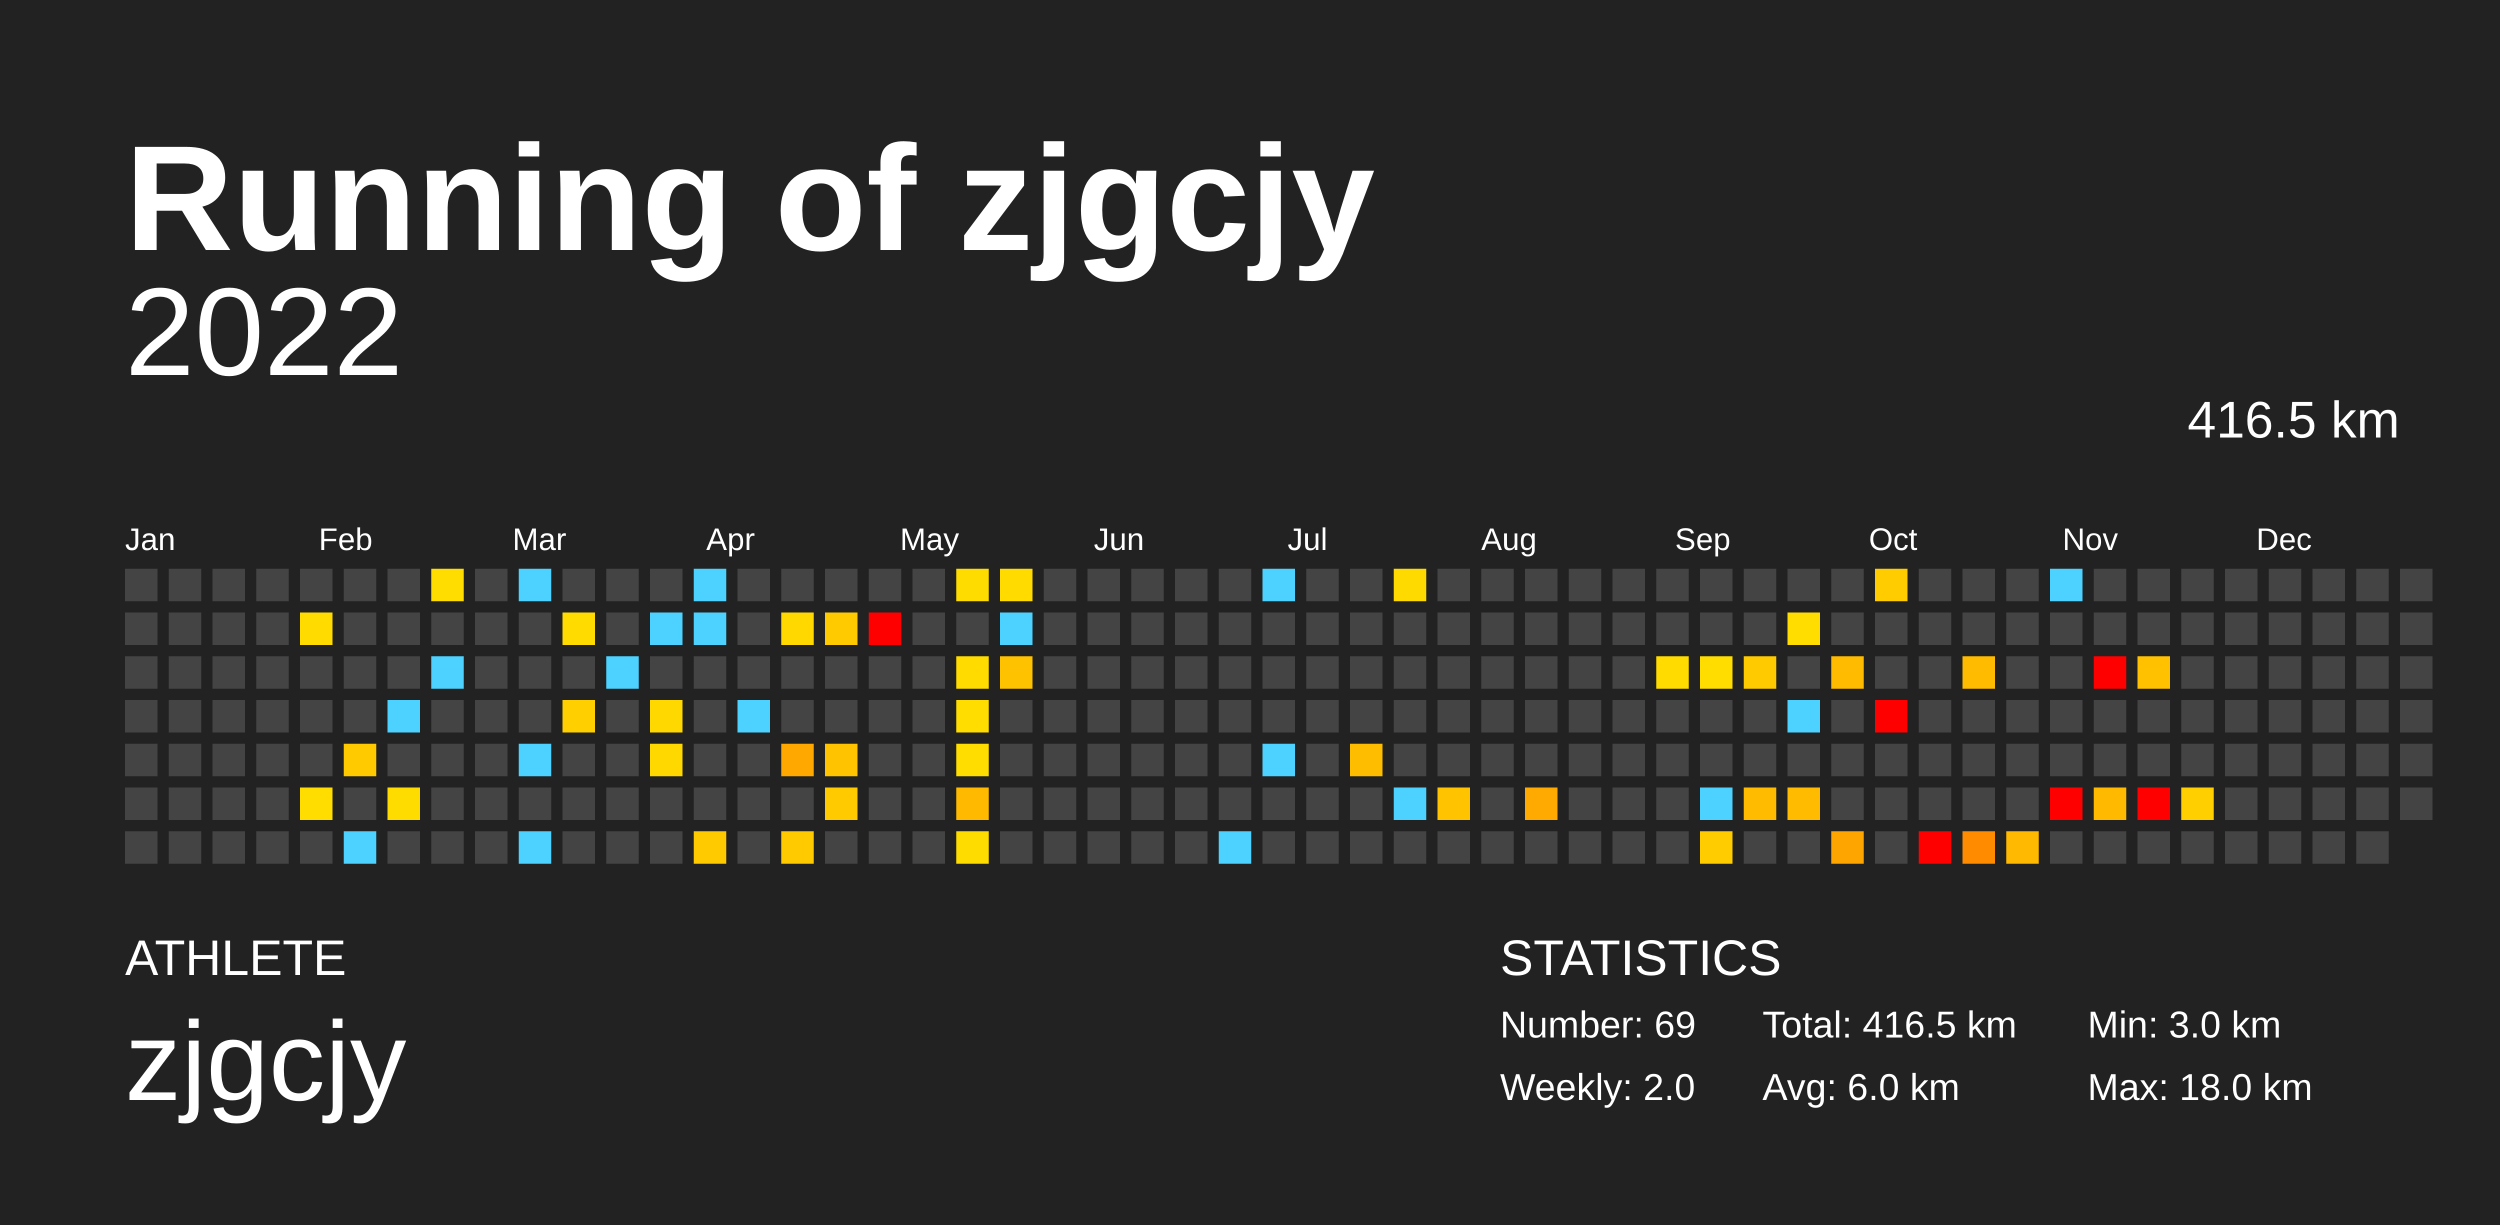
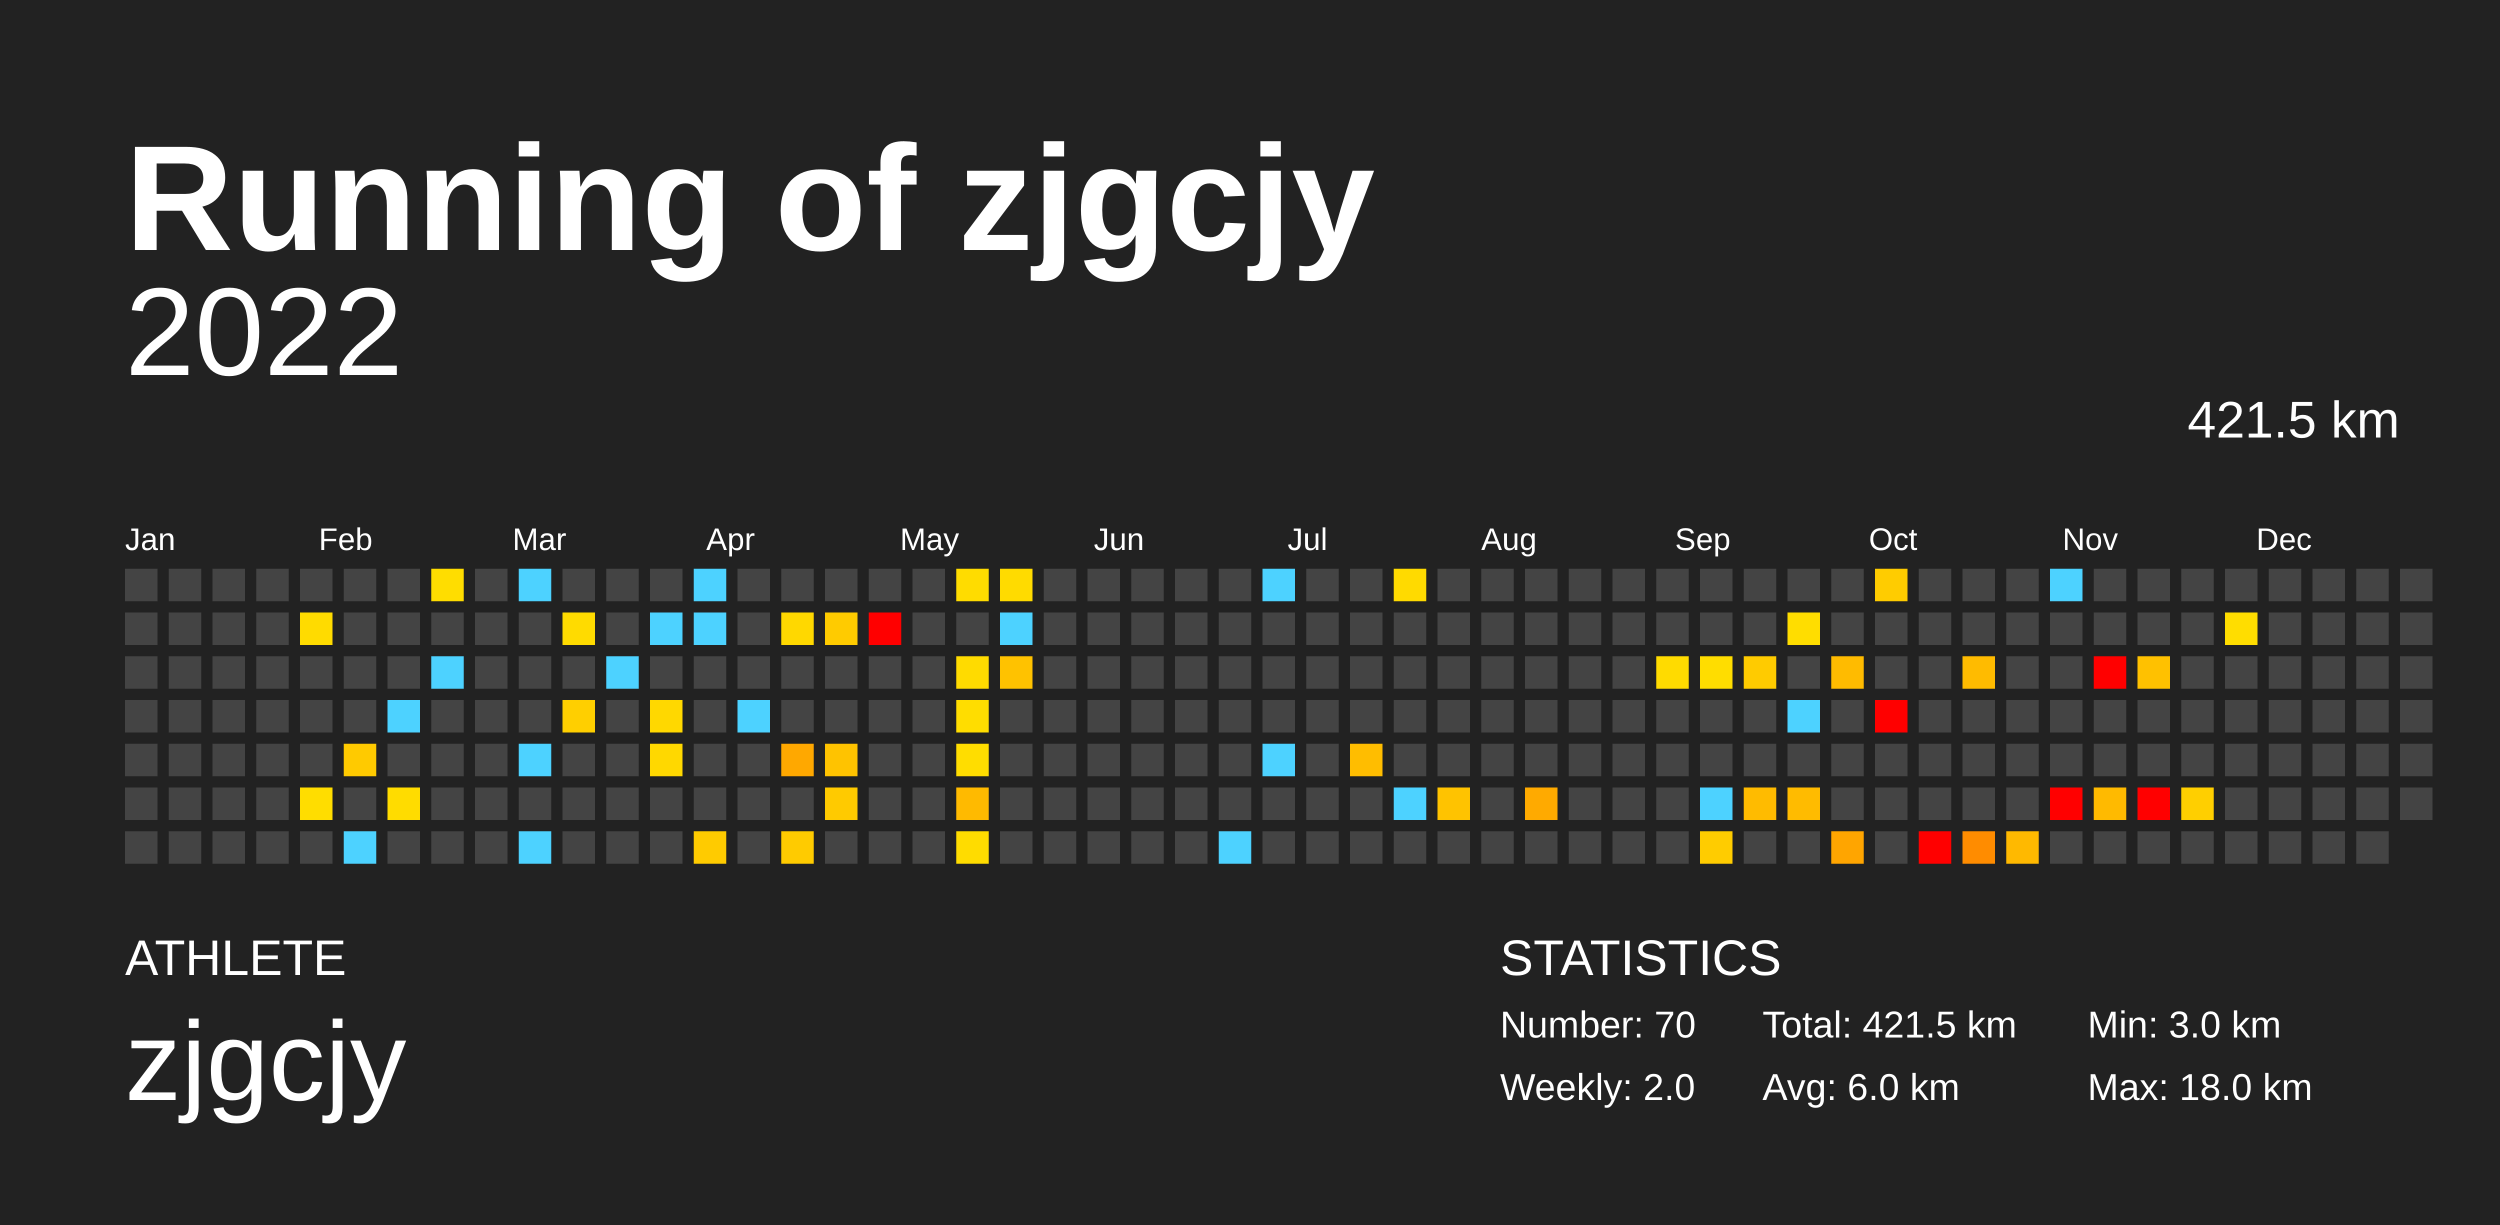
<svg xmlns="http://www.w3.org/2000/svg" baseProfile="full" height="98mm" version="1.1" viewBox="0,0,200,98" width="200mm">
  <defs />
  <rect fill="#222222" height="98" width="200" x="0" y="0" />
  <text fill="#FFFFFF" style="font-size:12px; font-family:Arial; font-weight:bold;" x="10" y="20">Running of zjgcjy</text>
  <text fill="#FFFFFF" style="font-size:4px; font-family:Arial" x="10" y="78">ATHLETE</text>
  <text fill="#FFFFFF" style="font-size:9px; font-family:Arial" x="10" y="88">zjgcjy</text>
  <text fill="#FFFFFF" style="font-size:4px; font-family:Arial" x="120" y="78">STATISTICS</text>
-   <text fill="#FFFFFF" style="font-size:3px; font-family:Arial" x="120" y="83">Number: 69</text>
+   <text fill="#FFFFFF" style="font-size:3px; font-family:Arial" x="120" y="83">Number: 70</text>
  <text fill="#FFFFFF" style="font-size:3px; font-family:Arial" x="120" y="88">Weekly: 2.0</text>
-   <text fill="#FFFFFF" style="font-size:3px; font-family:Arial" x="141" y="83">Total: 416.5 km</text>
+   <text fill="#FFFFFF" style="font-size:3px; font-family:Arial" x="141" y="83">Total: 421.5 km</text>
  <text fill="#FFFFFF" style="font-size:3px; font-family:Arial" x="141" y="88">Avg: 6.0 km</text>
  <text fill="#FFFFFF" style="font-size:3px; font-family:Arial" x="167" y="83">Min: 3.0 km</text>
  <text fill="#FFFFFF" style="font-size:3px; font-family:Arial" x="167" y="88">Max: 18.0 km</text>
  <text alignment-baseline="hanging" fill="#FFFFFF" style="font-size:10.0px; font-family:Arial;" x="10" y="30">2022</text>
-   <text alignment-baseline="hanging" fill="#FFFFFF" style="font-size:4.125px; font-family:Arial;" x="175" y="35">416.5 km</text>
+   <text alignment-baseline="hanging" fill="#FFFFFF" style="font-size:4.125px; font-family:Arial;" x="175" y="35">421.5 km</text>
  <text fill="#FFFFFF" style="font-size:2.5px; font-family:Arial" x="10.0" y="44">Jan</text>
  <text fill="#FFFFFF" style="font-size:2.5px; font-family:Arial" x="25.5" y="44">Feb</text>
  <text fill="#FFFFFF" style="font-size:2.5px; font-family:Arial" x="41.0" y="44">Mar</text>
  <text fill="#FFFFFF" style="font-size:2.5px; font-family:Arial" x="56.5" y="44">Apr</text>
  <text fill="#FFFFFF" style="font-size:2.5px; font-family:Arial" x="72.0" y="44">May</text>
  <text fill="#FFFFFF" style="font-size:2.5px; font-family:Arial" x="87.5" y="44">Jun</text>
  <text fill="#FFFFFF" style="font-size:2.5px; font-family:Arial" x="103.0" y="44">Jul</text>
  <text fill="#FFFFFF" style="font-size:2.5px; font-family:Arial" x="118.5" y="44">Aug</text>
  <text fill="#FFFFFF" style="font-size:2.5px; font-family:Arial" x="134.0" y="44">Sep</text>
  <text fill="#FFFFFF" style="font-size:2.5px; font-family:Arial" x="149.5" y="44">Oct</text>
  <text fill="#FFFFFF" style="font-size:2.5px; font-family:Arial" x="165.0" y="44">Nov</text>
  <text fill="#FFFFFF" style="font-size:2.5px; font-family:Arial" x="180.5" y="44">Dec</text>
  <rect fill="#444444" height="2.6" width="2.6" x="10.0" y="45.5" />
  <rect fill="#444444" height="2.6" width="2.6" x="10.0" y="49.0" />
  <rect fill="#444444" height="2.6" width="2.6" x="10.0" y="52.5" />
  <rect fill="#444444" height="2.6" width="2.6" x="10.0" y="56.0" />
  <rect fill="#444444" height="2.6" width="2.6" x="10.0" y="59.5" />
  <rect fill="#444444" height="2.6" width="2.6" x="10.0" y="63.0" />
  <rect fill="#444444" height="2.6" width="2.6" x="10.0" y="66.5" />
  <rect fill="#444444" height="2.6" width="2.6" x="13.5" y="45.5" />
  <rect fill="#444444" height="2.6" width="2.6" x="13.5" y="49.0" />
  <rect fill="#444444" height="2.6" width="2.6" x="13.5" y="52.5" />
  <rect fill="#444444" height="2.6" width="2.6" x="13.5" y="56.0" />
  <rect fill="#444444" height="2.6" width="2.6" x="13.5" y="59.5" />
  <rect fill="#444444" height="2.6" width="2.6" x="13.5" y="63.0" />
  <rect fill="#444444" height="2.6" width="2.6" x="13.5" y="66.5" />
  <rect fill="#444444" height="2.6" width="2.6" x="17.0" y="45.5" />
  <rect fill="#444444" height="2.6" width="2.6" x="17.0" y="49.0" />
  <rect fill="#444444" height="2.6" width="2.6" x="17.0" y="52.5" />
  <rect fill="#444444" height="2.6" width="2.6" x="17.0" y="56.0" />
  <rect fill="#444444" height="2.6" width="2.6" x="17.0" y="59.5" />
  <rect fill="#444444" height="2.6" width="2.6" x="17.0" y="63.0" />
  <rect fill="#444444" height="2.6" width="2.6" x="17.0" y="66.5" />
  <rect fill="#444444" height="2.6" width="2.6" x="20.5" y="45.5" />
  <rect fill="#444444" height="2.6" width="2.6" x="20.5" y="49.0" />
  <rect fill="#444444" height="2.6" width="2.6" x="20.5" y="52.5" />
  <rect fill="#444444" height="2.6" width="2.6" x="20.5" y="56.0" />
  <rect fill="#444444" height="2.6" width="2.6" x="20.5" y="59.5" />
  <rect fill="#444444" height="2.6" width="2.6" x="20.5" y="63.0" />
  <rect fill="#444444" height="2.6" width="2.6" x="20.5" y="66.5" />
  <rect fill="#444444" height="2.6" width="2.6" x="24.0" y="45.5" />
  <rect fill="#ffdb00" height="2.6" width="2.6" x="24.0" y="49.0" />
  <rect fill="#444444" height="2.6" width="2.6" x="24.0" y="52.5" />
  <rect fill="#444444" height="2.6" width="2.6" x="24.0" y="56.0" />
  <rect fill="#444444" height="2.6" width="2.6" x="24.0" y="59.5" />
  <rect fill="#ffdd00" height="2.6" width="2.6" x="24.0" y="63.0" />
  <rect fill="#444444" height="2.6" width="2.6" x="24.0" y="66.5" />
  <rect fill="#444444" height="2.6" width="2.6" x="27.5" y="45.5" />
  <rect fill="#444444" height="2.6" width="2.6" x="27.5" y="49.0" />
  <rect fill="#444444" height="2.6" width="2.6" x="27.5" y="52.5" />
  <rect fill="#444444" height="2.6" width="2.6" x="27.5" y="56.0" />
  <rect fill="#ffca00" height="2.6" width="2.6" x="27.5" y="59.5" />
  <rect fill="#444444" height="2.6" width="2.6" x="27.5" y="63.0" />
  <rect fill="#4dd2ff" height="2.6" width="2.6" x="27.5" y="66.5" />
  <rect fill="#444444" height="2.6" width="2.6" x="31.0" y="45.5" />
  <rect fill="#444444" height="2.6" width="2.6" x="31.0" y="49.0" />
  <rect fill="#444444" height="2.6" width="2.6" x="31.0" y="52.5" />
  <rect fill="#4dd2ff" height="2.6" width="2.6" x="31.0" y="56.0" />
  <rect fill="#444444" height="2.6" width="2.6" x="31.0" y="59.5" />
  <rect fill="#ffdc00" height="2.6" width="2.6" x="31.0" y="63.0" />
  <rect fill="#444444" height="2.6" width="2.6" x="31.0" y="66.5" />
  <rect fill="#ffdd00" height="2.6" width="2.6" x="34.5" y="45.5" />
  <rect fill="#444444" height="2.6" width="2.6" x="34.5" y="49.0" />
  <rect fill="#4dd2ff" height="2.6" width="2.6" x="34.5" y="52.5" />
  <rect fill="#444444" height="2.6" width="2.6" x="34.5" y="56.0" />
  <rect fill="#444444" height="2.6" width="2.6" x="34.5" y="59.5" />
  <rect fill="#444444" height="2.6" width="2.6" x="34.5" y="63.0" />
  <rect fill="#444444" height="2.6" width="2.6" x="34.5" y="66.5" />
  <rect fill="#444444" height="2.6" width="2.6" x="38.0" y="45.5" />
  <rect fill="#444444" height="2.6" width="2.6" x="38.0" y="49.0" />
  <rect fill="#444444" height="2.6" width="2.6" x="38.0" y="52.5" />
  <rect fill="#444444" height="2.6" width="2.6" x="38.0" y="56.0" />
  <rect fill="#444444" height="2.6" width="2.6" x="38.0" y="59.5" />
  <rect fill="#444444" height="2.6" width="2.6" x="38.0" y="63.0" />
  <rect fill="#444444" height="2.6" width="2.6" x="38.0" y="66.5" />
  <rect fill="#4dd2ff" height="2.6" width="2.6" x="41.5" y="45.5" />
  <rect fill="#444444" height="2.6" width="2.6" x="41.5" y="49.0" />
  <rect fill="#444444" height="2.6" width="2.6" x="41.5" y="52.5" />
  <rect fill="#444444" height="2.6" width="2.6" x="41.5" y="56.0" />
  <rect fill="#4dd2ff" height="2.6" width="2.6" x="41.5" y="59.5" />
  <rect fill="#444444" height="2.6" width="2.6" x="41.5" y="63.0" />
  <rect fill="#4dd2ff" height="2.6" width="2.6" x="41.5" y="66.5" />
  <rect fill="#444444" height="2.6" width="2.6" x="45.0" y="45.5" />
  <rect fill="#ffdb00" height="2.6" width="2.6" x="45.0" y="49.0" />
  <rect fill="#444444" height="2.6" width="2.6" x="45.0" y="52.5" />
  <rect fill="#ffcf00" height="2.6" width="2.6" x="45.0" y="56.0" />
  <rect fill="#444444" height="2.6" width="2.6" x="45.0" y="59.5" />
  <rect fill="#444444" height="2.6" width="2.6" x="45.0" y="63.0" />
  <rect fill="#444444" height="2.6" width="2.6" x="45.0" y="66.5" />
  <rect fill="#444444" height="2.6" width="2.6" x="48.5" y="45.5" />
  <rect fill="#444444" height="2.6" width="2.6" x="48.5" y="49.0" />
  <rect fill="#4dd2ff" height="2.6" width="2.6" x="48.5" y="52.5" />
  <rect fill="#444444" height="2.6" width="2.6" x="48.5" y="56.0" />
  <rect fill="#444444" height="2.6" width="2.6" x="48.5" y="59.5" />
  <rect fill="#444444" height="2.6" width="2.6" x="48.5" y="63.0" />
  <rect fill="#444444" height="2.6" width="2.6" x="48.5" y="66.5" />
  <rect fill="#444444" height="2.6" width="2.6" x="52.0" y="45.5" />
  <rect fill="#4dd2ff" height="2.6" width="2.6" x="52.0" y="49.0" />
  <rect fill="#444444" height="2.6" width="2.6" x="52.0" y="52.5" />
  <rect fill="#ffd800" height="2.6" width="2.6" x="52.0" y="56.0" />
  <rect fill="#ffd800" height="2.6" width="2.6" x="52.0" y="59.5" />
  <rect fill="#444444" height="2.6" width="2.6" x="52.0" y="63.0" />
  <rect fill="#444444" height="2.6" width="2.6" x="52.0" y="66.5" />
  <rect fill="#4dd2ff" height="2.6" width="2.6" x="55.5" y="45.5" />
  <rect fill="#4dd2ff" height="2.6" width="2.6" x="55.5" y="49.0" />
  <rect fill="#444444" height="2.6" width="2.6" x="55.5" y="52.5" />
  <rect fill="#444444" height="2.6" width="2.6" x="55.5" y="56.0" />
  <rect fill="#444444" height="2.6" width="2.6" x="55.5" y="59.5" />
  <rect fill="#444444" height="2.6" width="2.6" x="55.5" y="63.0" />
  <rect fill="#ffcb00" height="2.6" width="2.6" x="55.5" y="66.5" />
  <rect fill="#444444" height="2.6" width="2.6" x="59.0" y="45.5" />
  <rect fill="#444444" height="2.6" width="2.6" x="59.0" y="49.0" />
  <rect fill="#444444" height="2.6" width="2.6" x="59.0" y="52.5" />
  <rect fill="#4dd2ff" height="2.6" width="2.6" x="59.0" y="56.0" />
  <rect fill="#444444" height="2.6" width="2.6" x="59.0" y="59.5" />
  <rect fill="#444444" height="2.6" width="2.6" x="59.0" y="63.0" />
  <rect fill="#444444" height="2.6" width="2.6" x="59.0" y="66.5" />
  <rect fill="#444444" height="2.6" width="2.6" x="62.5" y="45.5" />
  <rect fill="#ffd800" height="2.6" width="2.6" x="62.5" y="49.0" />
  <rect fill="#444444" height="2.6" width="2.6" x="62.5" y="52.5" />
  <rect fill="#444444" height="2.6" width="2.6" x="62.5" y="56.0" />
  <rect fill="#ffa800" height="2.6" width="2.6" x="62.5" y="59.5" />
  <rect fill="#444444" height="2.6" width="2.6" x="62.5" y="63.0" />
  <rect fill="#ffcb00" height="2.6" width="2.6" x="62.5" y="66.5" />
  <rect fill="#444444" height="2.6" width="2.6" x="66.0" y="45.5" />
  <rect fill="#ffcb00" height="2.6" width="2.6" x="66.0" y="49.0" />
  <rect fill="#444444" height="2.6" width="2.6" x="66.0" y="52.5" />
  <rect fill="#444444" height="2.6" width="2.6" x="66.0" y="56.0" />
  <rect fill="#ffc300" height="2.6" width="2.6" x="66.0" y="59.5" />
  <rect fill="#ffca00" height="2.6" width="2.6" x="66.0" y="63.0" />
  <rect fill="#444444" height="2.6" width="2.6" x="66.0" y="66.5" />
  <rect fill="#444444" height="2.6" width="2.6" x="69.5" y="45.5" />
  <rect fill="red" height="2.6" width="2.6" x="69.5" y="49.0" />
  <rect fill="#444444" height="2.6" width="2.6" x="69.5" y="52.5" />
  <rect fill="#444444" height="2.6" width="2.6" x="69.5" y="56.0" />
  <rect fill="#444444" height="2.6" width="2.6" x="69.5" y="59.5" />
  <rect fill="#444444" height="2.6" width="2.6" x="69.5" y="63.0" />
  <rect fill="#444444" height="2.6" width="2.6" x="69.5" y="66.5" />
  <rect fill="#444444" height="2.6" width="2.6" x="73.0" y="45.5" />
  <rect fill="#444444" height="2.6" width="2.6" x="73.0" y="49.0" />
  <rect fill="#444444" height="2.6" width="2.6" x="73.0" y="52.5" />
  <rect fill="#444444" height="2.6" width="2.6" x="73.0" y="56.0" />
  <rect fill="#444444" height="2.6" width="2.6" x="73.0" y="59.5" />
  <rect fill="#444444" height="2.6" width="2.6" x="73.0" y="63.0" />
  <rect fill="#444444" height="2.6" width="2.6" x="73.0" y="66.5" />
  <rect fill="#ffdc00" height="2.6" width="2.6" x="76.5" y="45.5" />
  <rect fill="#444444" height="2.6" width="2.6" x="76.5" y="49.0" />
  <rect fill="#ffdb00" height="2.6" width="2.6" x="76.5" y="52.5" />
  <rect fill="#ffdd00" height="2.6" width="2.6" x="76.5" y="56.0" />
  <rect fill="#ffdd00" height="2.6" width="2.6" x="76.5" y="59.5" />
  <rect fill="#ffba00" height="2.6" width="2.6" x="76.5" y="63.0" />
  <rect fill="#ffdc00" height="2.6" width="2.6" x="76.5" y="66.5" />
  <rect fill="#ffdb00" height="2.6" width="2.6" x="80.0" y="45.5" />
  <rect fill="#4dd2ff" height="2.6" width="2.6" x="80.0" y="49.0" />
  <rect fill="#ffc200" height="2.6" width="2.6" x="80.0" y="52.5" />
  <rect fill="#444444" height="2.6" width="2.6" x="80.0" y="56.0" />
  <rect fill="#444444" height="2.6" width="2.6" x="80.0" y="59.5" />
  <rect fill="#444444" height="2.6" width="2.6" x="80.0" y="63.0" />
  <rect fill="#444444" height="2.6" width="2.6" x="80.0" y="66.5" />
  <rect fill="#444444" height="2.6" width="2.6" x="83.5" y="45.5" />
  <rect fill="#444444" height="2.6" width="2.6" x="83.5" y="49.0" />
  <rect fill="#444444" height="2.6" width="2.6" x="83.5" y="52.5" />
  <rect fill="#444444" height="2.6" width="2.6" x="83.5" y="56.0" />
  <rect fill="#444444" height="2.6" width="2.6" x="83.5" y="59.5" />
  <rect fill="#444444" height="2.6" width="2.6" x="83.5" y="63.0" />
  <rect fill="#444444" height="2.6" width="2.6" x="83.5" y="66.5" />
  <rect fill="#444444" height="2.6" width="2.6" x="87.0" y="45.5" />
  <rect fill="#444444" height="2.6" width="2.6" x="87.0" y="49.0" />
  <rect fill="#444444" height="2.6" width="2.6" x="87.0" y="52.5" />
  <rect fill="#444444" height="2.6" width="2.6" x="87.0" y="56.0" />
  <rect fill="#444444" height="2.6" width="2.6" x="87.0" y="59.5" />
  <rect fill="#444444" height="2.6" width="2.6" x="87.0" y="63.0" />
  <rect fill="#444444" height="2.6" width="2.6" x="87.0" y="66.5" />
  <rect fill="#444444" height="2.6" width="2.6" x="90.5" y="45.5" />
  <rect fill="#444444" height="2.6" width="2.6" x="90.5" y="49.0" />
  <rect fill="#444444" height="2.6" width="2.6" x="90.5" y="52.5" />
  <rect fill="#444444" height="2.6" width="2.6" x="90.5" y="56.0" />
  <rect fill="#444444" height="2.6" width="2.6" x="90.5" y="59.5" />
  <rect fill="#444444" height="2.6" width="2.6" x="90.5" y="63.0" />
  <rect fill="#444444" height="2.6" width="2.6" x="90.5" y="66.5" />
  <rect fill="#444444" height="2.6" width="2.6" x="94.0" y="45.5" />
  <rect fill="#444444" height="2.6" width="2.6" x="94.0" y="49.0" />
  <rect fill="#444444" height="2.6" width="2.6" x="94.0" y="52.5" />
  <rect fill="#444444" height="2.6" width="2.6" x="94.0" y="56.0" />
  <rect fill="#444444" height="2.6" width="2.6" x="94.0" y="59.5" />
  <rect fill="#444444" height="2.6" width="2.6" x="94.0" y="63.0" />
  <rect fill="#444444" height="2.6" width="2.6" x="94.0" y="66.5" />
  <rect fill="#444444" height="2.6" width="2.6" x="97.5" y="45.5" />
  <rect fill="#444444" height="2.6" width="2.6" x="97.5" y="49.0" />
  <rect fill="#444444" height="2.6" width="2.6" x="97.5" y="52.5" />
  <rect fill="#444444" height="2.6" width="2.6" x="97.5" y="56.0" />
  <rect fill="#444444" height="2.6" width="2.6" x="97.5" y="59.5" />
  <rect fill="#444444" height="2.6" width="2.6" x="97.5" y="63.0" />
  <rect fill="#4dd2ff" height="2.6" width="2.6" x="97.5" y="66.5" />
  <rect fill="#4dd2ff" height="2.6" width="2.6" x="101.0" y="45.5" />
  <rect fill="#444444" height="2.6" width="2.6" x="101.0" y="49.0" />
  <rect fill="#444444" height="2.6" width="2.6" x="101.0" y="52.5" />
  <rect fill="#444444" height="2.6" width="2.6" x="101.0" y="56.0" />
  <rect fill="#4dd2ff" height="2.6" width="2.6" x="101.0" y="59.5" />
  <rect fill="#444444" height="2.6" width="2.6" x="101.0" y="63.0" />
  <rect fill="#444444" height="2.6" width="2.6" x="101.0" y="66.5" />
  <rect fill="#444444" height="2.6" width="2.6" x="104.5" y="45.5" />
  <rect fill="#444444" height="2.6" width="2.6" x="104.5" y="49.0" />
  <rect fill="#444444" height="2.6" width="2.6" x="104.5" y="52.5" />
  <rect fill="#444444" height="2.6" width="2.6" x="104.5" y="56.0" />
  <rect fill="#444444" height="2.6" width="2.6" x="104.5" y="59.5" />
  <rect fill="#444444" height="2.6" width="2.6" x="104.5" y="63.0" />
  <rect fill="#444444" height="2.6" width="2.6" x="104.5" y="66.5" />
  <rect fill="#444444" height="2.6" width="2.6" x="108.0" y="45.5" />
  <rect fill="#444444" height="2.6" width="2.6" x="108.0" y="49.0" />
  <rect fill="#444444" height="2.6" width="2.6" x="108.0" y="52.5" />
  <rect fill="#444444" height="2.6" width="2.6" x="108.0" y="56.0" />
  <rect fill="#ffbd00" height="2.6" width="2.6" x="108.0" y="59.5" />
  <rect fill="#444444" height="2.6" width="2.6" x="108.0" y="63.0" />
  <rect fill="#444444" height="2.6" width="2.6" x="108.0" y="66.5" />
  <rect fill="#ffda00" height="2.6" width="2.6" x="111.5" y="45.5" />
  <rect fill="#444444" height="2.6" width="2.6" x="111.5" y="49.0" />
  <rect fill="#444444" height="2.6" width="2.6" x="111.5" y="52.5" />
  <rect fill="#444444" height="2.6" width="2.6" x="111.5" y="56.0" />
  <rect fill="#444444" height="2.6" width="2.6" x="111.5" y="59.5" />
  <rect fill="#4dd2ff" height="2.6" width="2.6" x="111.5" y="63.0" />
  <rect fill="#444444" height="2.6" width="2.6" x="111.5" y="66.5" />
  <rect fill="#444444" height="2.6" width="2.6" x="115.0" y="45.5" />
  <rect fill="#444444" height="2.6" width="2.6" x="115.0" y="49.0" />
  <rect fill="#444444" height="2.6" width="2.6" x="115.0" y="52.5" />
  <rect fill="#444444" height="2.6" width="2.6" x="115.0" y="56.0" />
  <rect fill="#444444" height="2.6" width="2.6" x="115.0" y="59.5" />
  <rect fill="#ffc300" height="2.6" width="2.6" x="115.0" y="63.0" />
  <rect fill="#444444" height="2.6" width="2.6" x="115.0" y="66.5" />
  <rect fill="#444444" height="2.6" width="2.6" x="118.5" y="45.5" />
  <rect fill="#444444" height="2.6" width="2.6" x="118.5" y="49.0" />
  <rect fill="#444444" height="2.6" width="2.6" x="118.5" y="52.5" />
  <rect fill="#444444" height="2.6" width="2.6" x="118.5" y="56.0" />
  <rect fill="#444444" height="2.6" width="2.6" x="118.5" y="59.5" />
  <rect fill="#444444" height="2.6" width="2.6" x="118.5" y="63.0" />
  <rect fill="#444444" height="2.6" width="2.6" x="118.5" y="66.5" />
  <rect fill="#444444" height="2.6" width="2.6" x="122.0" y="45.5" />
  <rect fill="#444444" height="2.6" width="2.6" x="122.0" y="49.0" />
  <rect fill="#444444" height="2.6" width="2.6" x="122.0" y="52.5" />
  <rect fill="#444444" height="2.6" width="2.6" x="122.0" y="56.0" />
  <rect fill="#444444" height="2.6" width="2.6" x="122.0" y="59.5" />
  <rect fill="#ffaa00" height="2.6" width="2.6" x="122.0" y="63.0" />
  <rect fill="#444444" height="2.6" width="2.6" x="122.0" y="66.5" />
  <rect fill="#444444" height="2.6" width="2.6" x="125.5" y="45.5" />
  <rect fill="#444444" height="2.6" width="2.6" x="125.5" y="49.0" />
  <rect fill="#444444" height="2.6" width="2.6" x="125.5" y="52.5" />
  <rect fill="#444444" height="2.6" width="2.6" x="125.5" y="56.0" />
  <rect fill="#444444" height="2.6" width="2.6" x="125.5" y="59.5" />
  <rect fill="#444444" height="2.6" width="2.6" x="125.5" y="63.0" />
  <rect fill="#444444" height="2.6" width="2.6" x="125.5" y="66.5" />
  <rect fill="#444444" height="2.6" width="2.6" x="129.0" y="45.5" />
  <rect fill="#444444" height="2.6" width="2.6" x="129.0" y="49.0" />
  <rect fill="#444444" height="2.6" width="2.6" x="129.0" y="52.5" />
  <rect fill="#444444" height="2.6" width="2.6" x="129.0" y="56.0" />
  <rect fill="#444444" height="2.6" width="2.6" x="129.0" y="59.5" />
  <rect fill="#444444" height="2.6" width="2.6" x="129.0" y="63.0" />
  <rect fill="#444444" height="2.6" width="2.6" x="129.0" y="66.5" />
  <rect fill="#444444" height="2.6" width="2.6" x="132.5" y="45.5" />
  <rect fill="#444444" height="2.6" width="2.6" x="132.5" y="49.0" />
  <rect fill="#ffdb00" height="2.6" width="2.6" x="132.5" y="52.5" />
  <rect fill="#444444" height="2.6" width="2.6" x="132.5" y="56.0" />
  <rect fill="#444444" height="2.6" width="2.6" x="132.5" y="59.5" />
  <rect fill="#444444" height="2.6" width="2.6" x="132.5" y="63.0" />
  <rect fill="#444444" height="2.6" width="2.6" x="132.5" y="66.5" />
  <rect fill="#444444" height="2.6" width="2.6" x="136.0" y="45.5" />
  <rect fill="#444444" height="2.6" width="2.6" x="136.0" y="49.0" />
  <rect fill="#ffdd00" height="2.6" width="2.6" x="136.0" y="52.5" />
  <rect fill="#444444" height="2.6" width="2.6" x="136.0" y="56.0" />
  <rect fill="#444444" height="2.6" width="2.6" x="136.0" y="59.5" />
  <rect fill="#4dd2ff" height="2.6" width="2.6" x="136.0" y="63.0" />
  <rect fill="#ffcc00" height="2.6" width="2.6" x="136.0" y="66.5" />
  <rect fill="#444444" height="2.6" width="2.6" x="139.5" y="45.5" />
  <rect fill="#444444" height="2.6" width="2.6" x="139.5" y="49.0" />
  <rect fill="#ffcb00" height="2.6" width="2.6" x="139.5" y="52.5" />
  <rect fill="#444444" height="2.6" width="2.6" x="139.5" y="56.0" />
  <rect fill="#444444" height="2.6" width="2.6" x="139.5" y="59.5" />
  <rect fill="#ffbb00" height="2.6" width="2.6" x="139.5" y="63.0" />
  <rect fill="#444444" height="2.6" width="2.6" x="139.5" y="66.5" />
  <rect fill="#444444" height="2.6" width="2.6" x="143.0" y="45.5" />
  <rect fill="#ffdd00" height="2.6" width="2.6" x="143.0" y="49.0" />
  <rect fill="#444444" height="2.6" width="2.6" x="143.0" y="52.5" />
  <rect fill="#4dd2ff" height="2.6" width="2.6" x="143.0" y="56.0" />
  <rect fill="#444444" height="2.6" width="2.6" x="143.0" y="59.5" />
  <rect fill="#ffbb00" height="2.6" width="2.6" x="143.0" y="63.0" />
  <rect fill="#444444" height="2.6" width="2.6" x="143.0" y="66.5" />
  <rect fill="#444444" height="2.6" width="2.6" x="146.5" y="45.5" />
  <rect fill="#444444" height="2.6" width="2.6" x="146.5" y="49.0" />
  <rect fill="#ffbb00" height="2.6" width="2.6" x="146.5" y="52.5" />
  <rect fill="#444444" height="2.6" width="2.6" x="146.5" y="56.0" />
  <rect fill="#444444" height="2.6" width="2.6" x="146.5" y="59.5" />
  <rect fill="#444444" height="2.6" width="2.6" x="146.5" y="63.0" />
  <rect fill="#ffa500" height="2.6" width="2.6" x="146.5" y="66.5" />
  <rect fill="#ffcc00" height="2.6" width="2.6" x="150.0" y="45.5" />
  <rect fill="#444444" height="2.6" width="2.6" x="150.0" y="49.0" />
  <rect fill="#444444" height="2.6" width="2.6" x="150.0" y="52.5" />
  <rect fill="red" height="2.6" width="2.6" x="150.0" y="56.0" />
  <rect fill="#444444" height="2.6" width="2.6" x="150.0" y="59.5" />
  <rect fill="#444444" height="2.6" width="2.6" x="150.0" y="63.0" />
  <rect fill="#444444" height="2.6" width="2.6" x="150.0" y="66.5" />
  <rect fill="#444444" height="2.6" width="2.6" x="153.5" y="45.5" />
  <rect fill="#444444" height="2.6" width="2.6" x="153.5" y="49.0" />
  <rect fill="#444444" height="2.6" width="2.6" x="153.5" y="52.5" />
  <rect fill="#444444" height="2.6" width="2.6" x="153.5" y="56.0" />
  <rect fill="#444444" height="2.6" width="2.6" x="153.5" y="59.5" />
  <rect fill="#444444" height="2.6" width="2.6" x="153.5" y="63.0" />
  <rect fill="red" height="2.6" width="2.6" x="153.5" y="66.5" />
  <rect fill="#444444" height="2.6" width="2.6" x="157.0" y="45.5" />
  <rect fill="#444444" height="2.6" width="2.6" x="157.0" y="49.0" />
  <rect fill="#ffbb00" height="2.6" width="2.6" x="157.0" y="52.5" />
  <rect fill="#444444" height="2.6" width="2.6" x="157.0" y="56.0" />
  <rect fill="#444444" height="2.6" width="2.6" x="157.0" y="59.5" />
  <rect fill="#444444" height="2.6" width="2.6" x="157.0" y="63.0" />
  <rect fill="#ff8c00" height="2.6" width="2.6" x="157.0" y="66.5" />
  <rect fill="#444444" height="2.6" width="2.6" x="160.5" y="45.5" />
  <rect fill="#444444" height="2.6" width="2.6" x="160.5" y="49.0" />
  <rect fill="#444444" height="2.6" width="2.6" x="160.5" y="52.5" />
  <rect fill="#444444" height="2.6" width="2.6" x="160.5" y="56.0" />
  <rect fill="#444444" height="2.6" width="2.6" x="160.5" y="59.5" />
  <rect fill="#444444" height="2.6" width="2.6" x="160.5" y="63.0" />
  <rect fill="#ffb900" height="2.6" width="2.6" x="160.5" y="66.5" />
  <rect fill="#4dd2ff" height="2.6" width="2.6" x="164.0" y="45.5" />
  <rect fill="#444444" height="2.6" width="2.6" x="164.0" y="49.0" />
  <rect fill="#444444" height="2.6" width="2.6" x="164.0" y="52.5" />
  <rect fill="#444444" height="2.6" width="2.6" x="164.0" y="56.0" />
  <rect fill="#444444" height="2.6" width="2.6" x="164.0" y="59.5" />
  <rect fill="red" height="2.6" width="2.6" x="164.0" y="63.0" />
  <rect fill="#444444" height="2.6" width="2.6" x="164.0" y="66.5" />
  <rect fill="#444444" height="2.6" width="2.6" x="167.5" y="45.5" />
  <rect fill="#444444" height="2.6" width="2.6" x="167.5" y="49.0" />
  <rect fill="red" height="2.6" width="2.6" x="167.5" y="52.5" />
  <rect fill="#444444" height="2.6" width="2.6" x="167.5" y="56.0" />
  <rect fill="#444444" height="2.6" width="2.6" x="167.5" y="59.5" />
  <rect fill="#ffba00" height="2.6" width="2.6" x="167.5" y="63.0" />
  <rect fill="#444444" height="2.6" width="2.6" x="167.5" y="66.5" />
  <rect fill="#444444" height="2.6" width="2.6" x="171.0" y="45.5" />
  <rect fill="#444444" height="2.6" width="2.6" x="171.0" y="49.0" />
  <rect fill="#ffc100" height="2.6" width="2.6" x="171.0" y="52.5" />
  <rect fill="#444444" height="2.6" width="2.6" x="171.0" y="56.0" />
  <rect fill="#444444" height="2.6" width="2.6" x="171.0" y="59.5" />
  <rect fill="red" height="2.6" width="2.6" x="171.0" y="63.0" />
  <rect fill="#444444" height="2.6" width="2.6" x="171.0" y="66.5" />
  <rect fill="#444444" height="2.6" width="2.6" x="174.5" y="45.5" />
  <rect fill="#444444" height="2.6" width="2.6" x="174.5" y="49.0" />
  <rect fill="#444444" height="2.6" width="2.6" x="174.5" y="52.5" />
  <rect fill="#444444" height="2.6" width="2.6" x="174.5" y="56.0" />
  <rect fill="#444444" height="2.6" width="2.6" x="174.5" y="59.5" />
  <rect fill="#ffcf00" height="2.6" width="2.6" x="174.5" y="63.0" />
  <rect fill="#444444" height="2.6" width="2.6" x="174.5" y="66.5" />
  <rect fill="#444444" height="2.6" width="2.6" x="178.0" y="45.5" />
-   <rect fill="#444444" height="2.6" width="2.6" x="178.0" y="49.0" />
+   <rect fill="#ffdd00" height="2.6" width="2.6" x="178.0" y="49.0" />
  <rect fill="#444444" height="2.6" width="2.6" x="178.0" y="52.5" />
  <rect fill="#444444" height="2.6" width="2.6" x="178.0" y="56.0" />
  <rect fill="#444444" height="2.6" width="2.6" x="178.0" y="59.5" />
  <rect fill="#444444" height="2.6" width="2.6" x="178.0" y="63.0" />
  <rect fill="#444444" height="2.6" width="2.6" x="178.0" y="66.5" />
  <rect fill="#444444" height="2.6" width="2.6" x="181.5" y="45.5" />
  <rect fill="#444444" height="2.6" width="2.6" x="181.5" y="49.0" />
  <rect fill="#444444" height="2.6" width="2.6" x="181.5" y="52.5" />
  <rect fill="#444444" height="2.6" width="2.6" x="181.5" y="56.0" />
  <rect fill="#444444" height="2.6" width="2.6" x="181.5" y="59.5" />
  <rect fill="#444444" height="2.6" width="2.6" x="181.5" y="63.0" />
  <rect fill="#444444" height="2.6" width="2.6" x="181.5" y="66.5" />
  <rect fill="#444444" height="2.6" width="2.6" x="185.0" y="45.5" />
  <rect fill="#444444" height="2.6" width="2.6" x="185.0" y="49.0" />
  <rect fill="#444444" height="2.6" width="2.6" x="185.0" y="52.5" />
  <rect fill="#444444" height="2.6" width="2.6" x="185.0" y="56.0" />
  <rect fill="#444444" height="2.6" width="2.6" x="185.0" y="59.5" />
  <rect fill="#444444" height="2.6" width="2.6" x="185.0" y="63.0" />
  <rect fill="#444444" height="2.6" width="2.6" x="185.0" y="66.5" />
  <rect fill="#444444" height="2.6" width="2.6" x="188.5" y="45.5" />
  <rect fill="#444444" height="2.6" width="2.6" x="188.5" y="49.0" />
  <rect fill="#444444" height="2.6" width="2.6" x="188.5" y="52.5" />
  <rect fill="#444444" height="2.6" width="2.6" x="188.5" y="56.0" />
  <rect fill="#444444" height="2.6" width="2.6" x="188.5" y="59.5" />
  <rect fill="#444444" height="2.6" width="2.6" x="188.5" y="63.0" />
  <rect fill="#444444" height="2.6" width="2.6" x="188.5" y="66.5" />
  <rect fill="#444444" height="2.6" width="2.6" x="192.0" y="45.5" />
  <rect fill="#444444" height="2.6" width="2.6" x="192.0" y="49.0" />
  <rect fill="#444444" height="2.6" width="2.6" x="192.0" y="52.5" />
  <rect fill="#444444" height="2.6" width="2.6" x="192.0" y="56.0" />
  <rect fill="#444444" height="2.6" width="2.6" x="192.0" y="59.5" />
  <rect fill="#444444" height="2.6" width="2.6" x="192.0" y="63.0" />
</svg>
